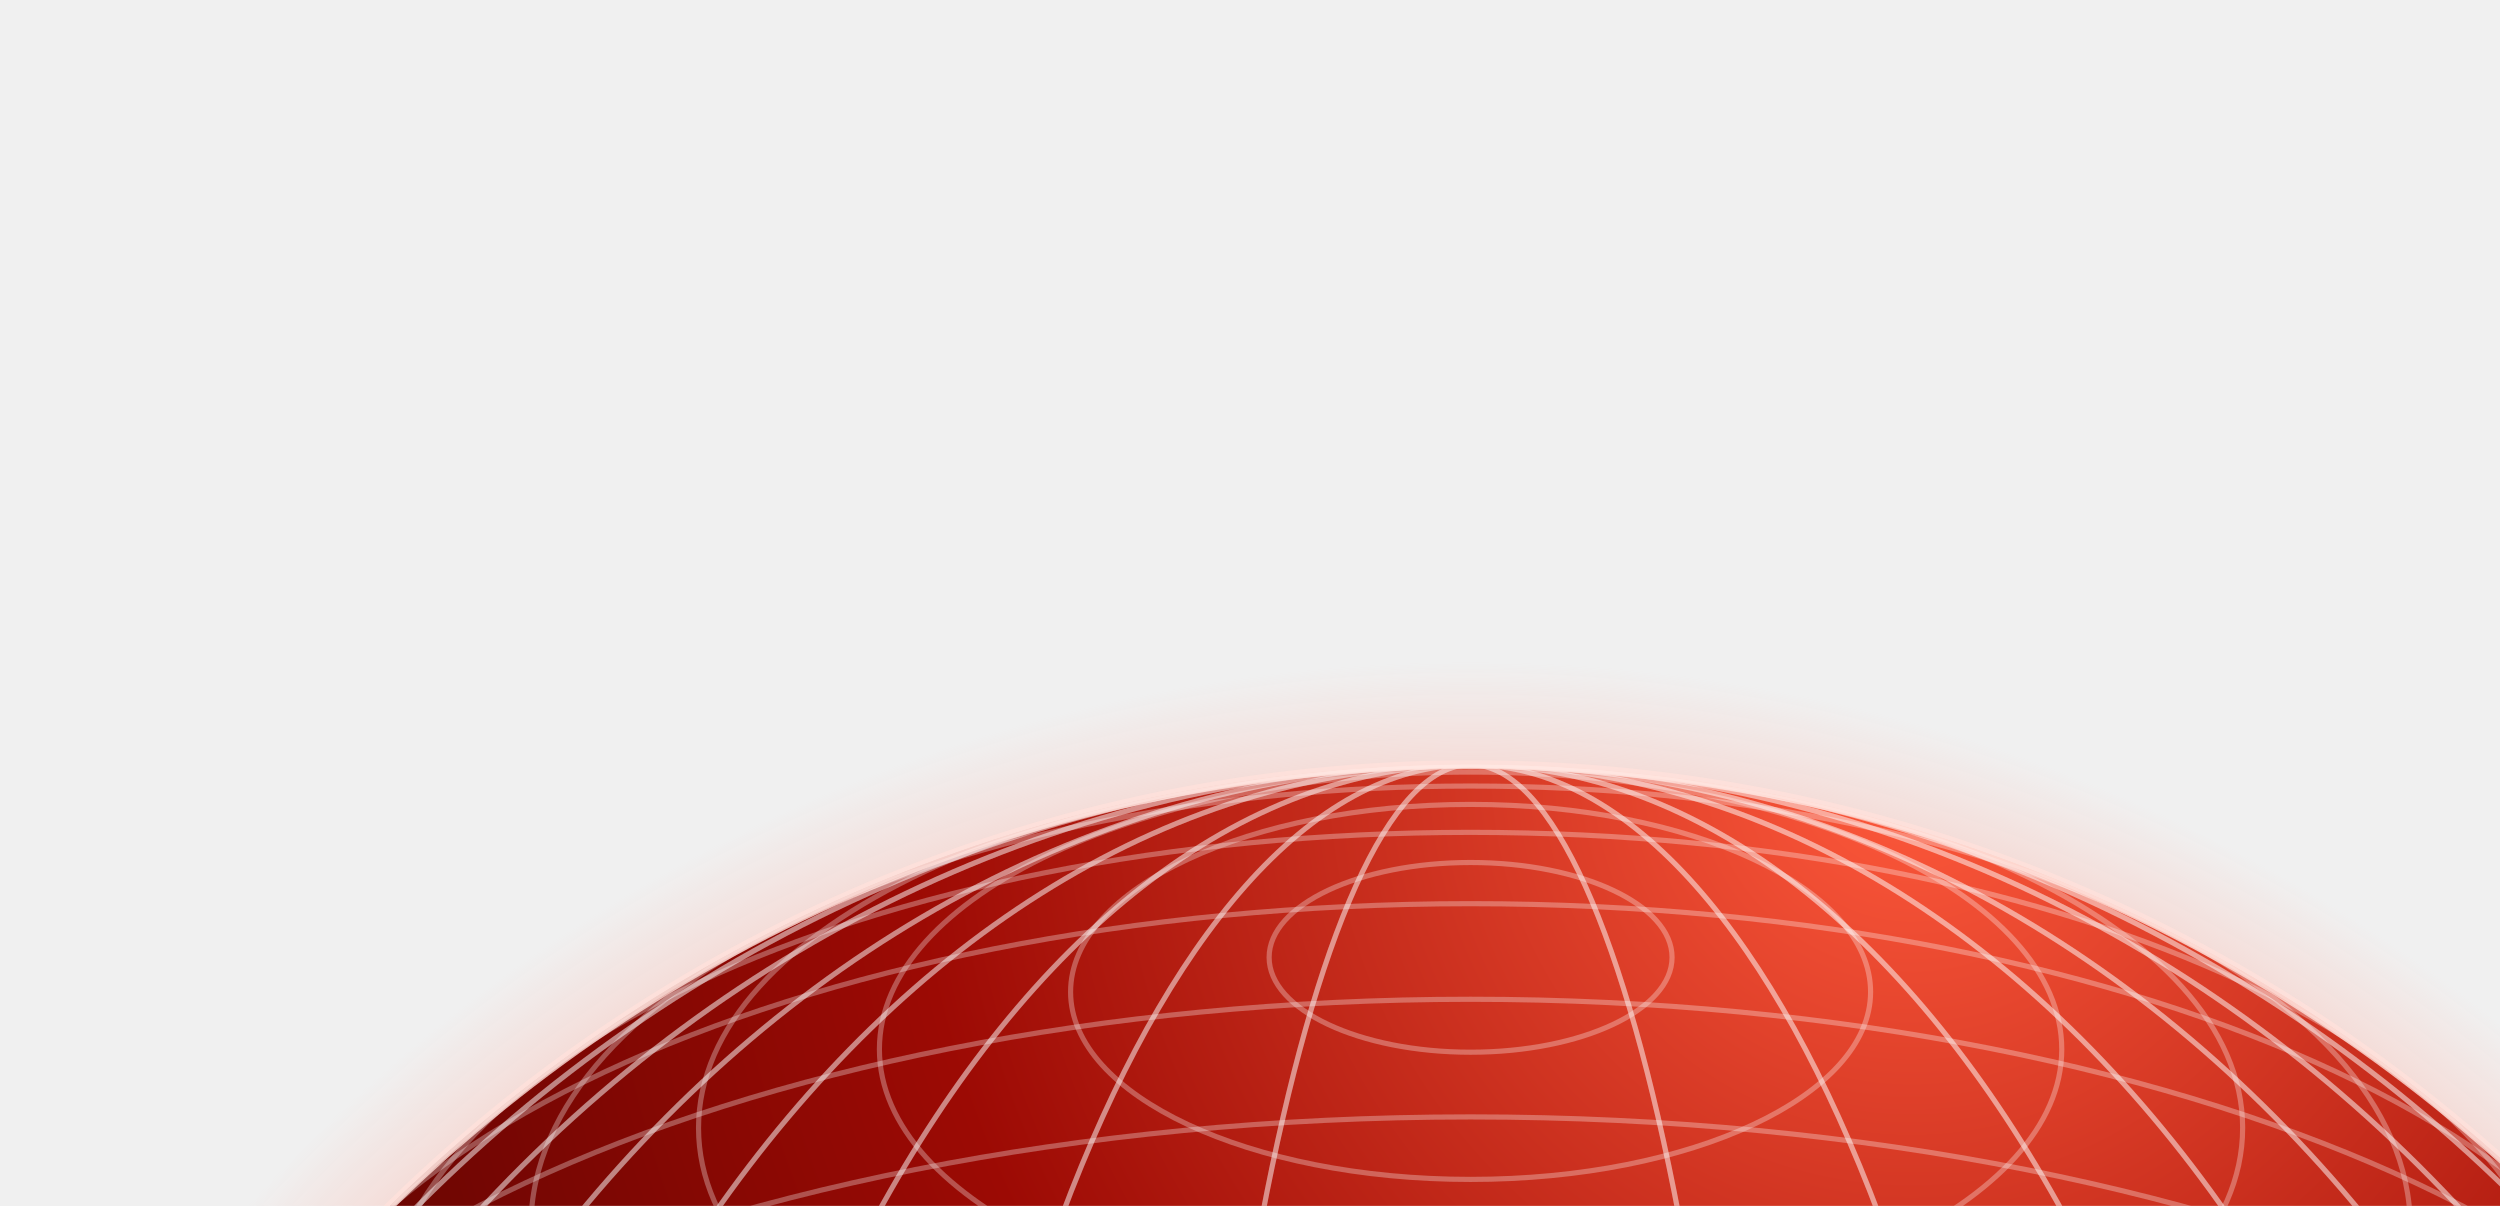
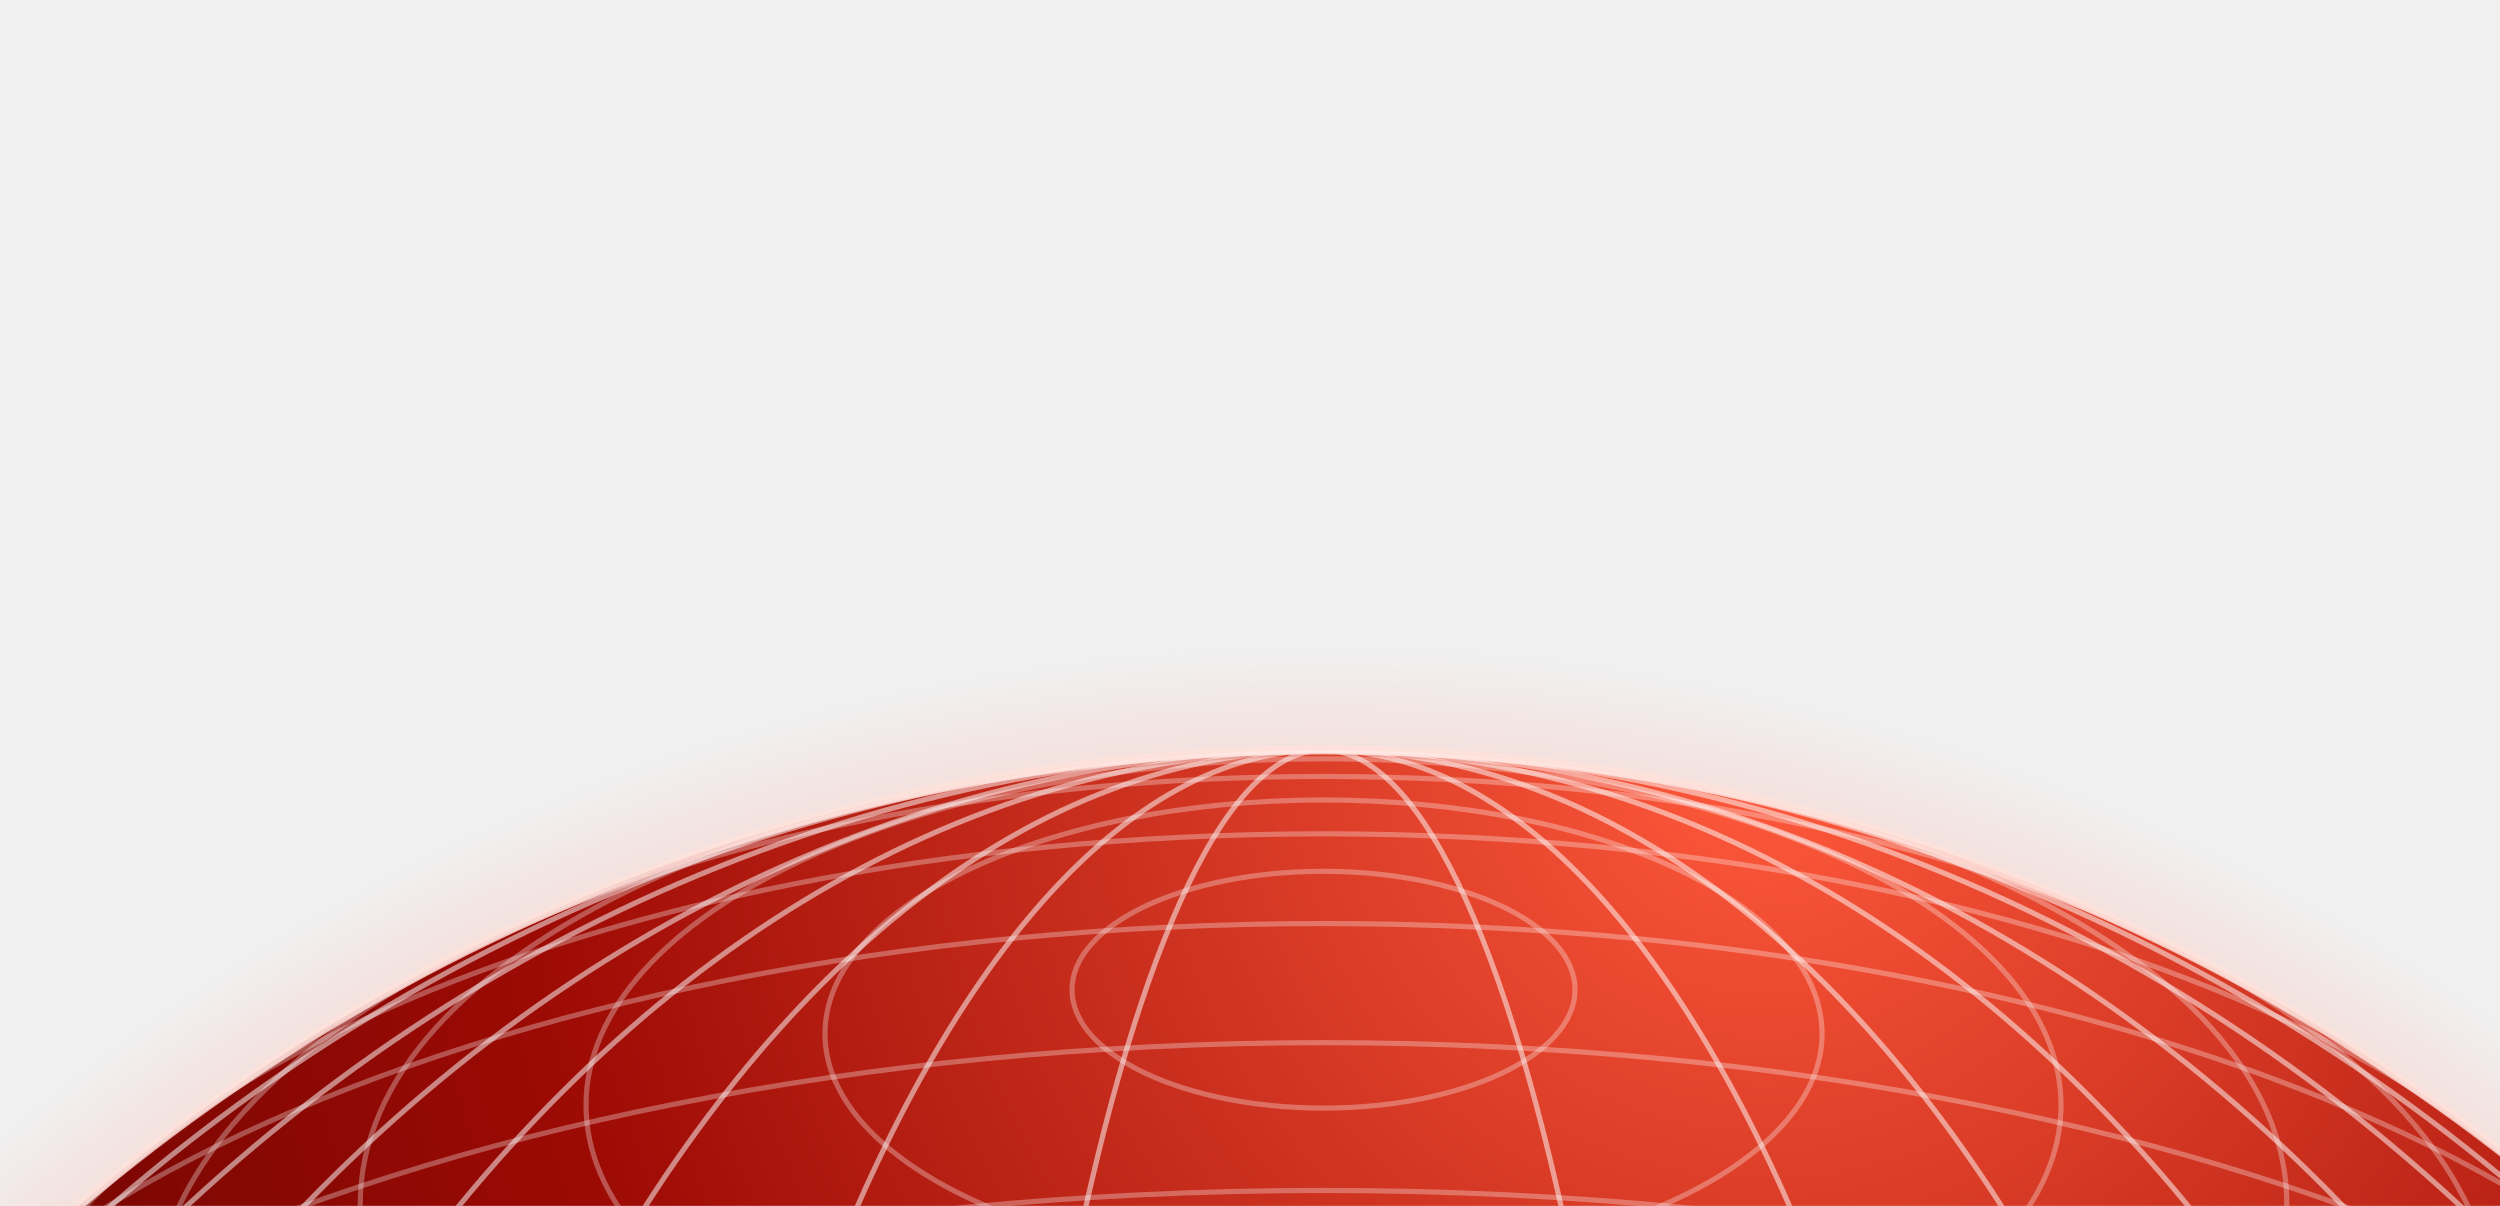
<svg xmlns="http://www.w3.org/2000/svg" viewBox="0 0 340 164" preserveAspectRatio="xMidYMax slice">
  <defs>
    <clipPath id="c">
-       <circle cx="200" cy="314" r="210" />
+       <circle cx="180" cy="364" r="262" />
    </clipPath>
-     <radialGradient id="atm" cx="200" cy="314" r="224" gradientUnits="userSpaceOnUse">
+     <radialGradient id="atm" cx="180" cy="364" r="276" gradientUnits="userSpaceOnUse">
      <stop offset=".9" stop-color="#FFB4A6" stop-opacity=".5" />
      <stop offset="1" stop-color="#FFB4A6" stop-opacity="0" />
    </radialGradient>
-     <radialGradient id="sea" cx="260" cy="104" r="273.0" gradientUnits="userSpaceOnUse">
+     <radialGradient id="sea" cx="240" cy="102" r="340.6" gradientUnits="userSpaceOnUse">
      <stop offset="0" stop-color="#FF5A3C" />
      <stop offset=".5" stop-color="#9C0A04" />
      <stop offset="1" stop-color="#4A0201" />
    </radialGradient>
  </defs>
-   <circle cx="200" cy="314" r="224" fill="url(#atm)" />
-   <circle cx="200" cy="314" r="210" fill="url(#sea)" />
+   <circle cx="180" cy="364" r="276" fill="url(#atm)" />
+   <circle cx="180" cy="364" r="262" fill="url(#sea)" />
  <g clip-path="url(#c)" fill="none" stroke="#FFFFFF" stroke-width=".7" stroke-opacity=".3">
-     <ellipse cx="200" cy="289.8" rx="208.2" ry="97.7" />
-     <ellipse cx="200" cy="266" rx="202.8" ry="95.2" />
-     <ellipse cx="200" cy="243" rx="194" ry="91.1" />
-     <ellipse cx="200" cy="221.3" rx="181.9" ry="85.4" />
-     <ellipse cx="200" cy="201.1" rx="166.6" ry="78.2" />
-     <ellipse cx="200" cy="182.9" rx="148.5" ry="69.7" />
-     <ellipse cx="200" cy="166.9" rx="127.8" ry="60" />
-     <ellipse cx="200" cy="153.4" rx="105" ry="49.3" />
-     <ellipse cx="200" cy="142.7" rx="80.4" ry="37.7" />
-     <ellipse cx="200" cy="134.9" rx="54.4" ry="25.5" />
-     <ellipse cx="200" cy="130.2" rx="27.4" ry="12.9" />
-     <ellipse cx="200" cy="314" rx="209.9" ry="210" />
-     <ellipse cx="200" cy="314" rx="204.6" ry="210" />
-     <ellipse cx="200" cy="314" rx="191.8" ry="210" />
-     <ellipse cx="200" cy="314" rx="172" ry="210" />
-     <ellipse cx="200" cy="314" rx="145.9" ry="210" />
-     <ellipse cx="200" cy="314" rx="114.4" ry="210" />
-     <ellipse cx="200" cy="314" rx="78.7" ry="210" />
-     <ellipse cx="200" cy="314" rx="40.1" ry="210" />
-     <ellipse cx="200" cy="314" rx="0" ry="210" />
-     <ellipse cx="200" cy="314" rx="40.1" ry="210" />
-     <ellipse cx="200" cy="314" rx="78.7" ry="210" />
-     <ellipse cx="200" cy="314" rx="114.4" ry="210" />
-     <ellipse cx="200" cy="314" rx="145.9" ry="210" />
-     <ellipse cx="200" cy="314" rx="172" ry="210" />
-     <ellipse cx="200" cy="314" rx="191.8" ry="210" />
-     <ellipse cx="200" cy="314" rx="204.6" ry="210" />
-     <ellipse cx="200" cy="314" rx="209.9" ry="210" />
+     <ellipse cx="180" cy="333.8" rx="259.8" ry="121.9" />
+     <ellipse cx="180" cy="304.1" rx="253.1" ry="118.8" />
+     <ellipse cx="180" cy="275.5" rx="242.1" ry="113.6" />
+     <ellipse cx="180" cy="248.3" rx="226.9" ry="106.5" />
+     <ellipse cx="180" cy="223.2" rx="207.9" ry="97.6" />
+     <ellipse cx="180" cy="200.4" rx="185.3" ry="87" />
+     <ellipse cx="180" cy="180.5" rx="159.5" ry="74.9" />
+     <ellipse cx="180" cy="163.7" rx="131" ry="61.5" />
+     <ellipse cx="180" cy="150.3" rx="100.3" ry="47.1" />
+     <ellipse cx="180" cy="140.6" rx="67.8" ry="31.8" />
+     <ellipse cx="180" cy="134.6" rx="34.2" ry="16.1" />
+     <ellipse cx="180" cy="364" rx="261.8" ry="262" />
+     <ellipse cx="180" cy="364" rx="255.3" ry="262" />
+     <ellipse cx="180" cy="364" rx="239.3" ry="262" />
+     <ellipse cx="180" cy="364" rx="214.6" ry="262" />
+     <ellipse cx="180" cy="364" rx="182" ry="262" />
+     <ellipse cx="180" cy="364" rx="142.7" ry="262" />
+     <ellipse cx="180" cy="364" rx="98.1" ry="262" />
+     <ellipse cx="180" cy="364" rx="50" ry="262" />
+     <ellipse cx="180" cy="364" rx="0" ry="262" />
+     <ellipse cx="180" cy="364" rx="50" ry="262" />
+     <ellipse cx="180" cy="364" rx="98.1" ry="262" />
+     <ellipse cx="180" cy="364" rx="142.7" ry="262" />
+     <ellipse cx="180" cy="364" rx="182" ry="262" />
+     <ellipse cx="180" cy="364" rx="214.6" ry="262" />
+     <ellipse cx="180" cy="364" rx="239.3" ry="262" />
+     <ellipse cx="180" cy="364" rx="255.3" ry="262" />
+     <ellipse cx="180" cy="364" rx="261.8" ry="262" />
  </g>
-   <circle cx="200" cy="314" r="210" fill="none" stroke="#FFE1DA" stroke-opacity=".8" stroke-width="1.2" />
+   <circle cx="180" cy="364" r="262" fill="none" stroke="#FFE1DA" stroke-opacity=".8" stroke-width="1.2" />
</svg>
